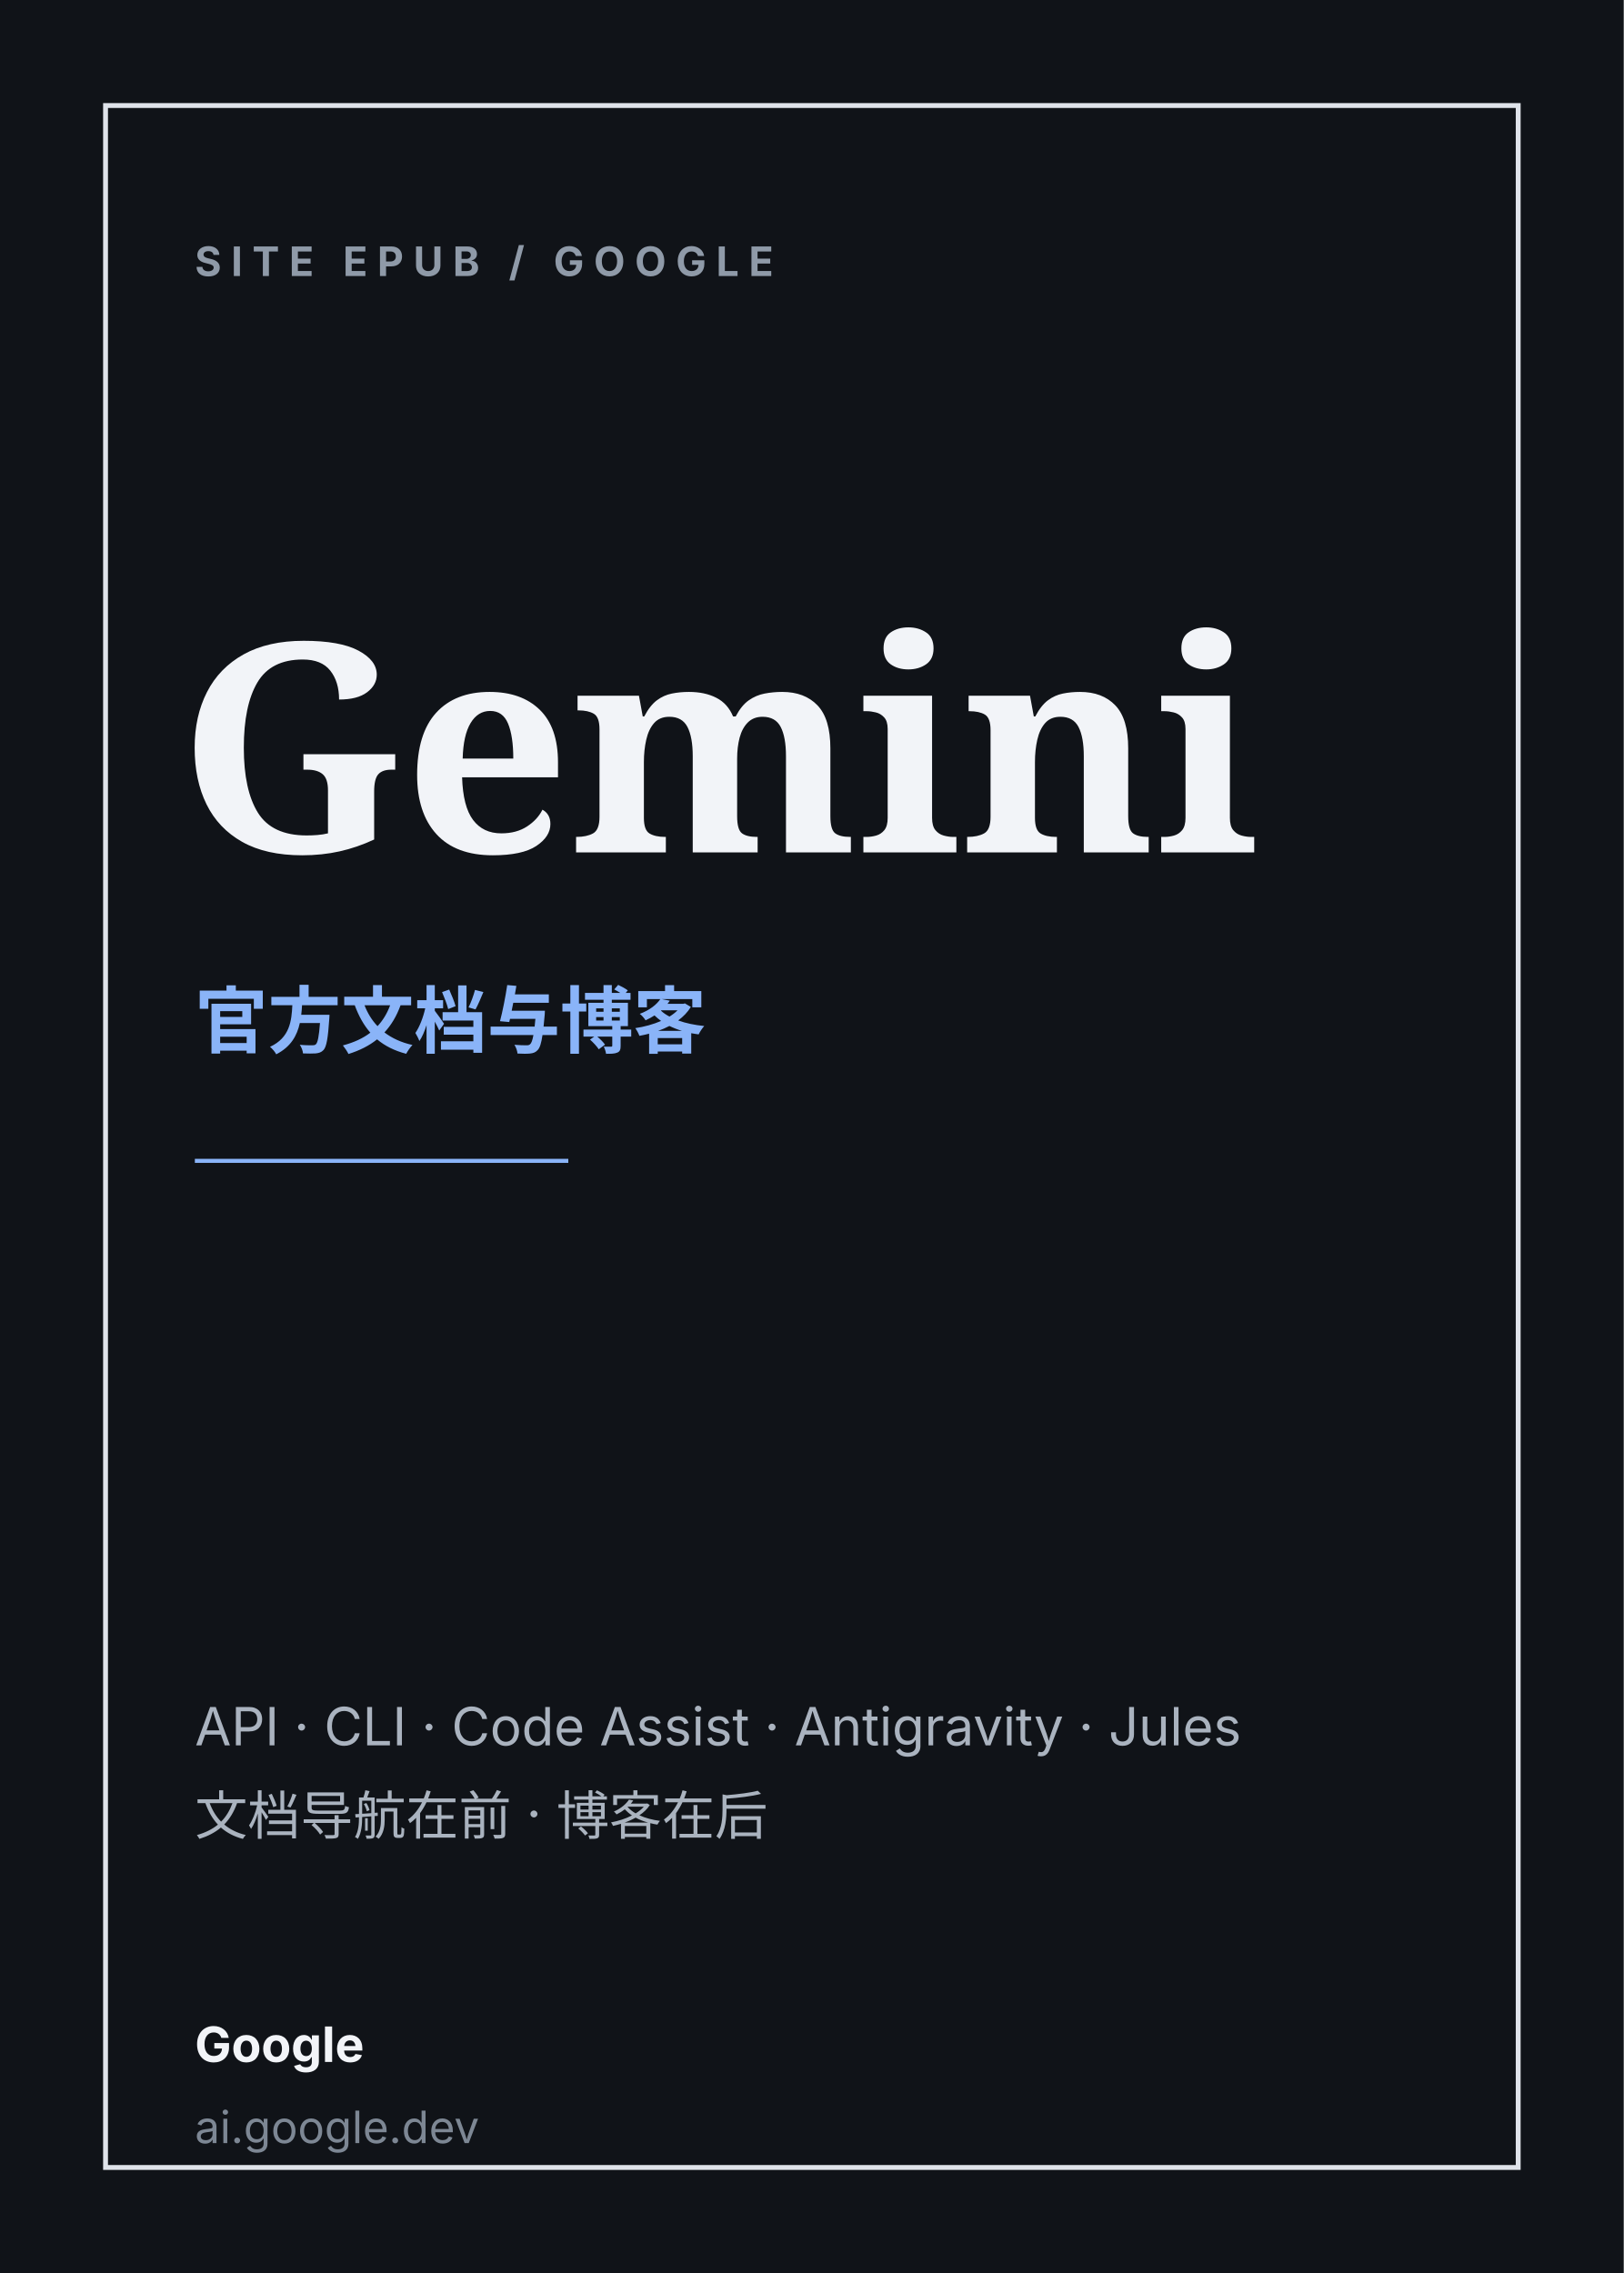
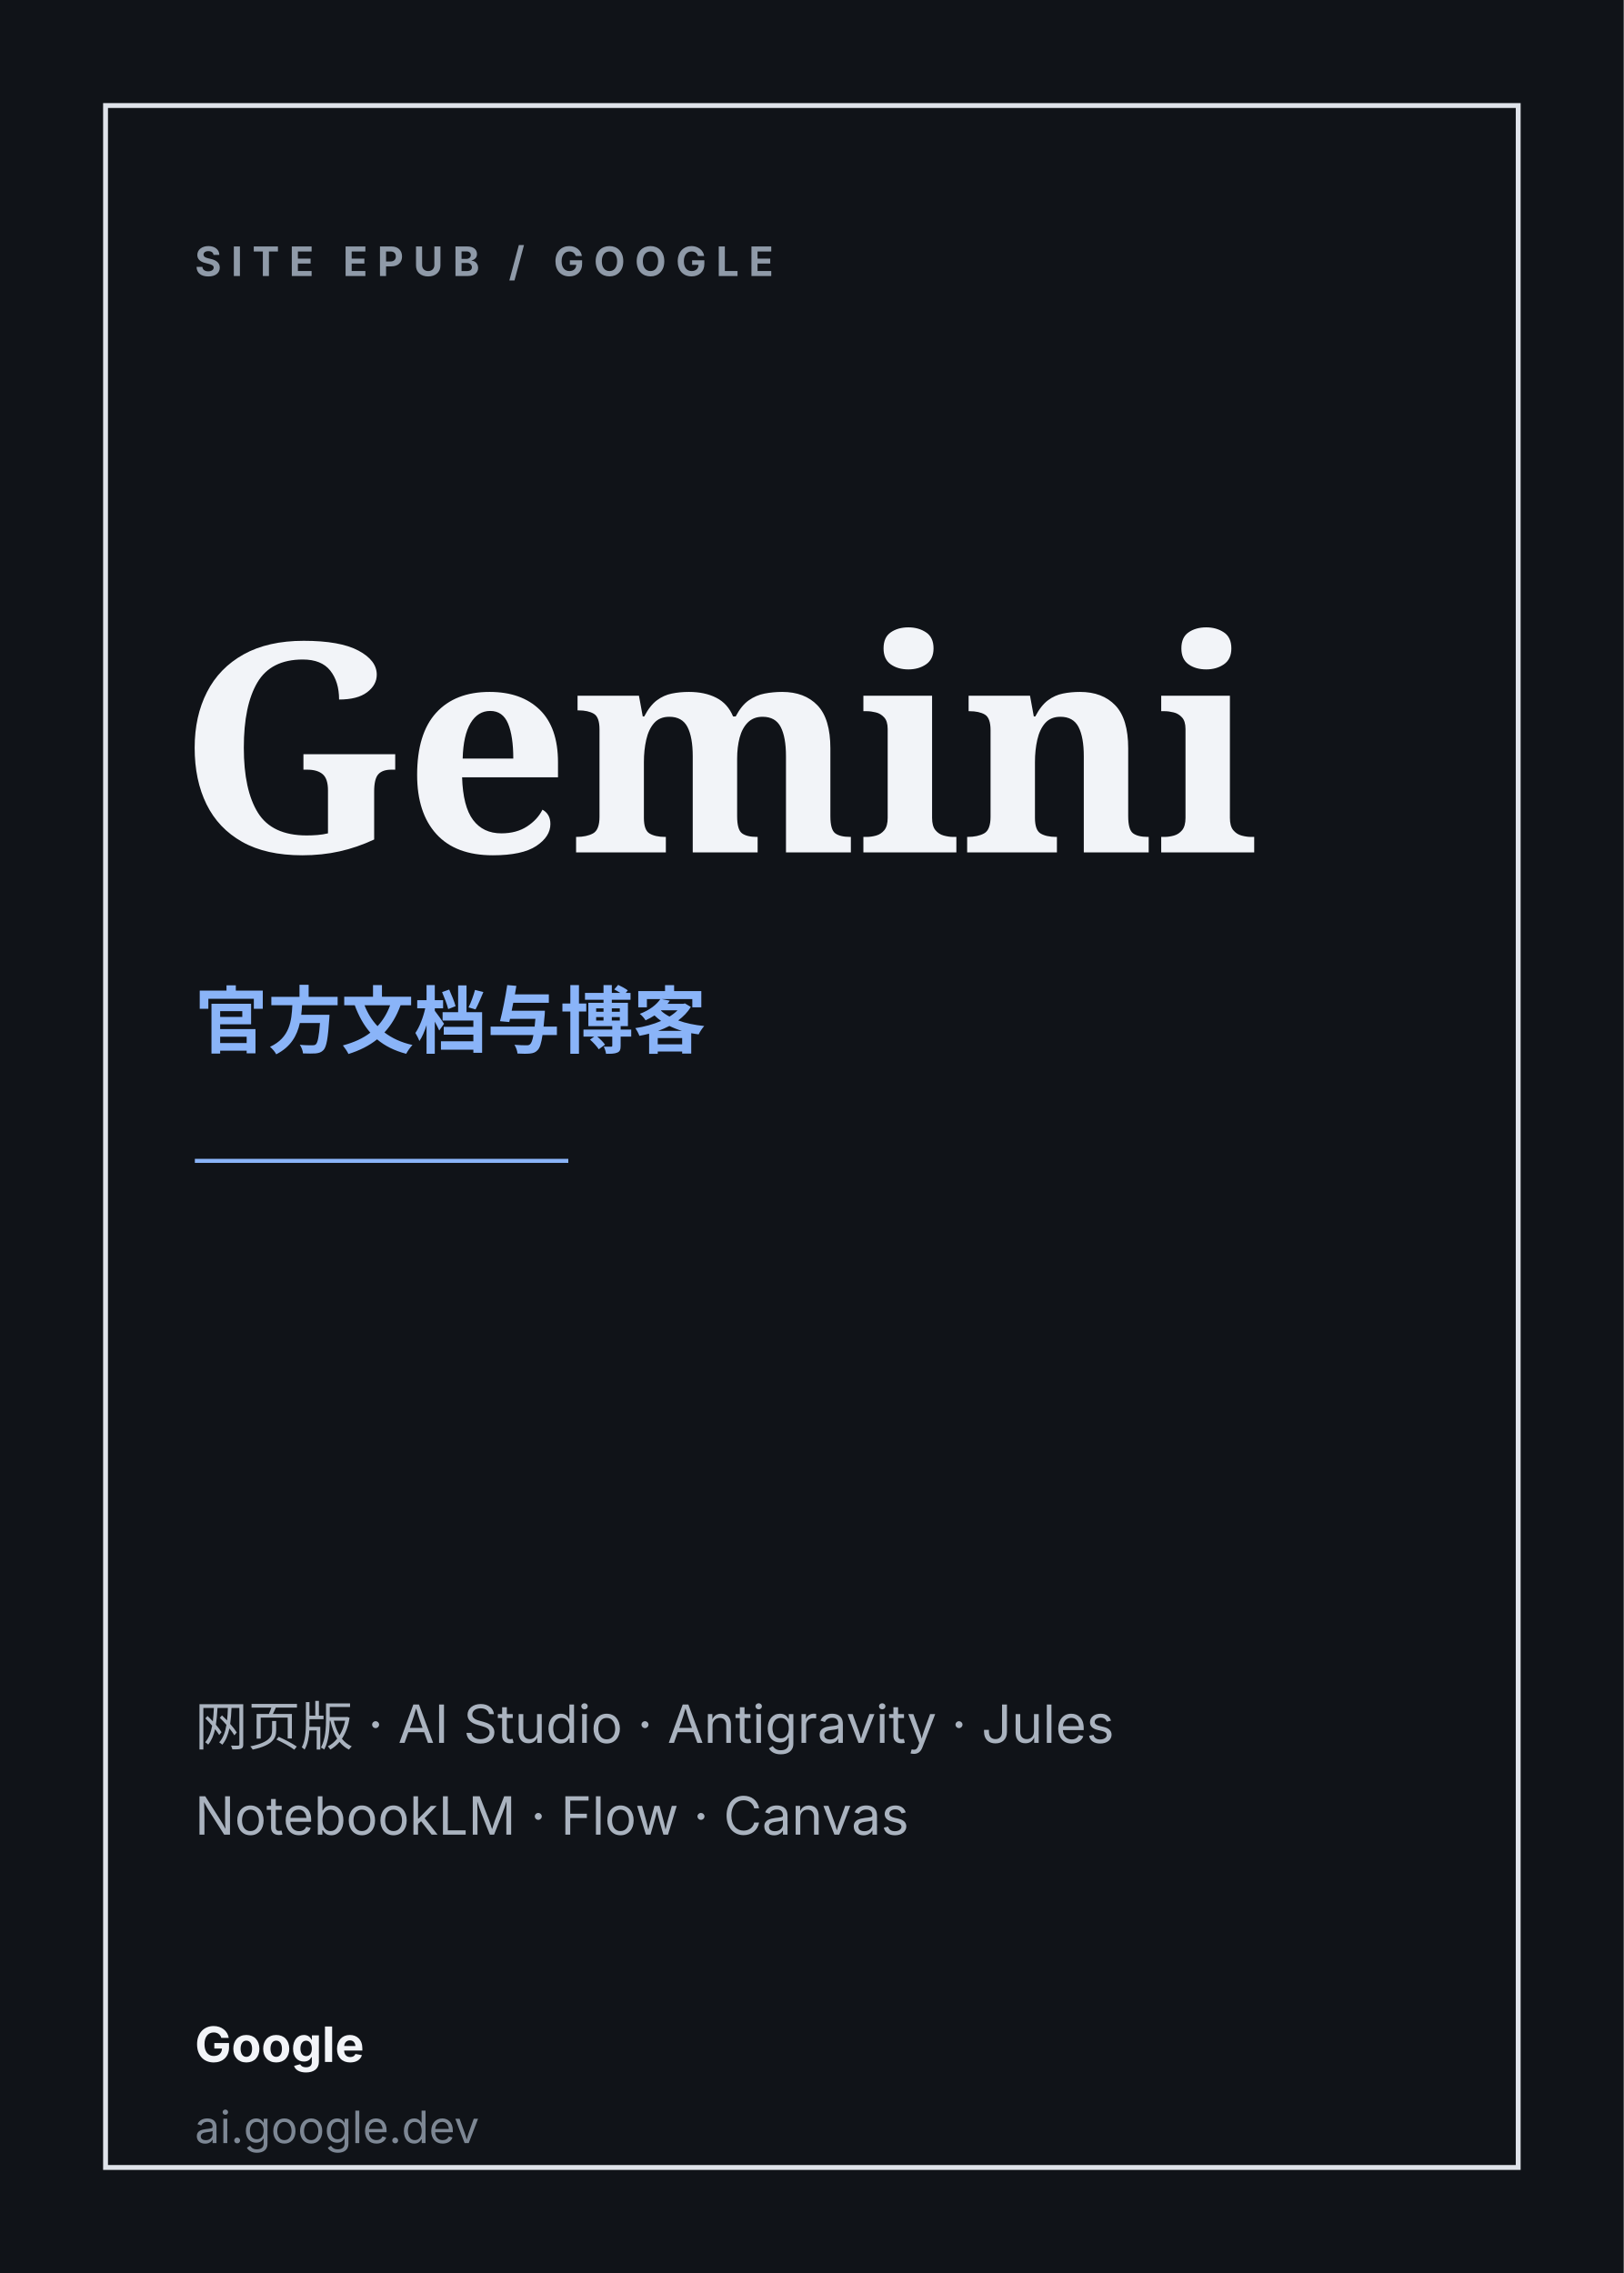
<svg xmlns="http://www.w3.org/2000/svg" viewBox="0 0 400 560" width="400" height="560">
  <rect width="400" height="560" fill="#101318" />
  <rect x="26" y="26" width="348" height="508" fill="none" stroke="#dfe3ea" stroke-width="1.2" />
  <text x="48" y="68" font-family="ui-sans-serif, -apple-system, Segoe UI, sans-serif" font-size="10" font-weight="700" letter-spacing="2.4" fill="#8f9aa8">SITE EPUB / GOOGLE</text>
  <text x="44" y="210" font-family="ui-serif, Iowan Old Style, Georgia, serif" font-size="72" font-weight="600" fill="#f2f4f8">Gemini</text>
  <text x="48" y="258" font-family="ui-sans-serif, -apple-system, Segoe UI, sans-serif" font-size="18" font-weight="600" fill="#8ab4f8">官方文档与博客</text>
  <line x1="48" y1="286" x2="140" y2="286" stroke="#8ab4f8" stroke-width="1" />
-   <text x="48" y="430" font-family="ui-sans-serif, -apple-system, Segoe UI, sans-serif" font-size="13" fill="#aab3bf">API · CLI · Code Assist · Antigravity · Jules</text>
-   <text x="48" y="452" font-family="ui-sans-serif, -apple-system, Segoe UI, sans-serif" font-size="13" fill="#aab3bf">文档导航在前 · 博客在后</text>
+   <text x="48" y="430" font-family="ui-sans-serif, -apple-system, Segoe UI, sans-serif" font-size="13" fill="#aab3bf">网页版 · AI Studio · Antigravity · Jules</text>
+   <text x="48" y="452" font-family="ui-sans-serif, -apple-system, Segoe UI, sans-serif" font-size="13" fill="#aab3bf">NotebookLM · Flow · Canvas</text>
  <text x="48" y="508" font-family="ui-sans-serif, -apple-system, Segoe UI, sans-serif" font-size="12" font-weight="700" fill="#f2f4f8">Google</text>
  <text x="48" y="528" font-family="ui-sans-serif, -apple-system, Segoe UI, sans-serif" font-size="11" fill="#7d8794">ai.google.dev</text>
</svg>
